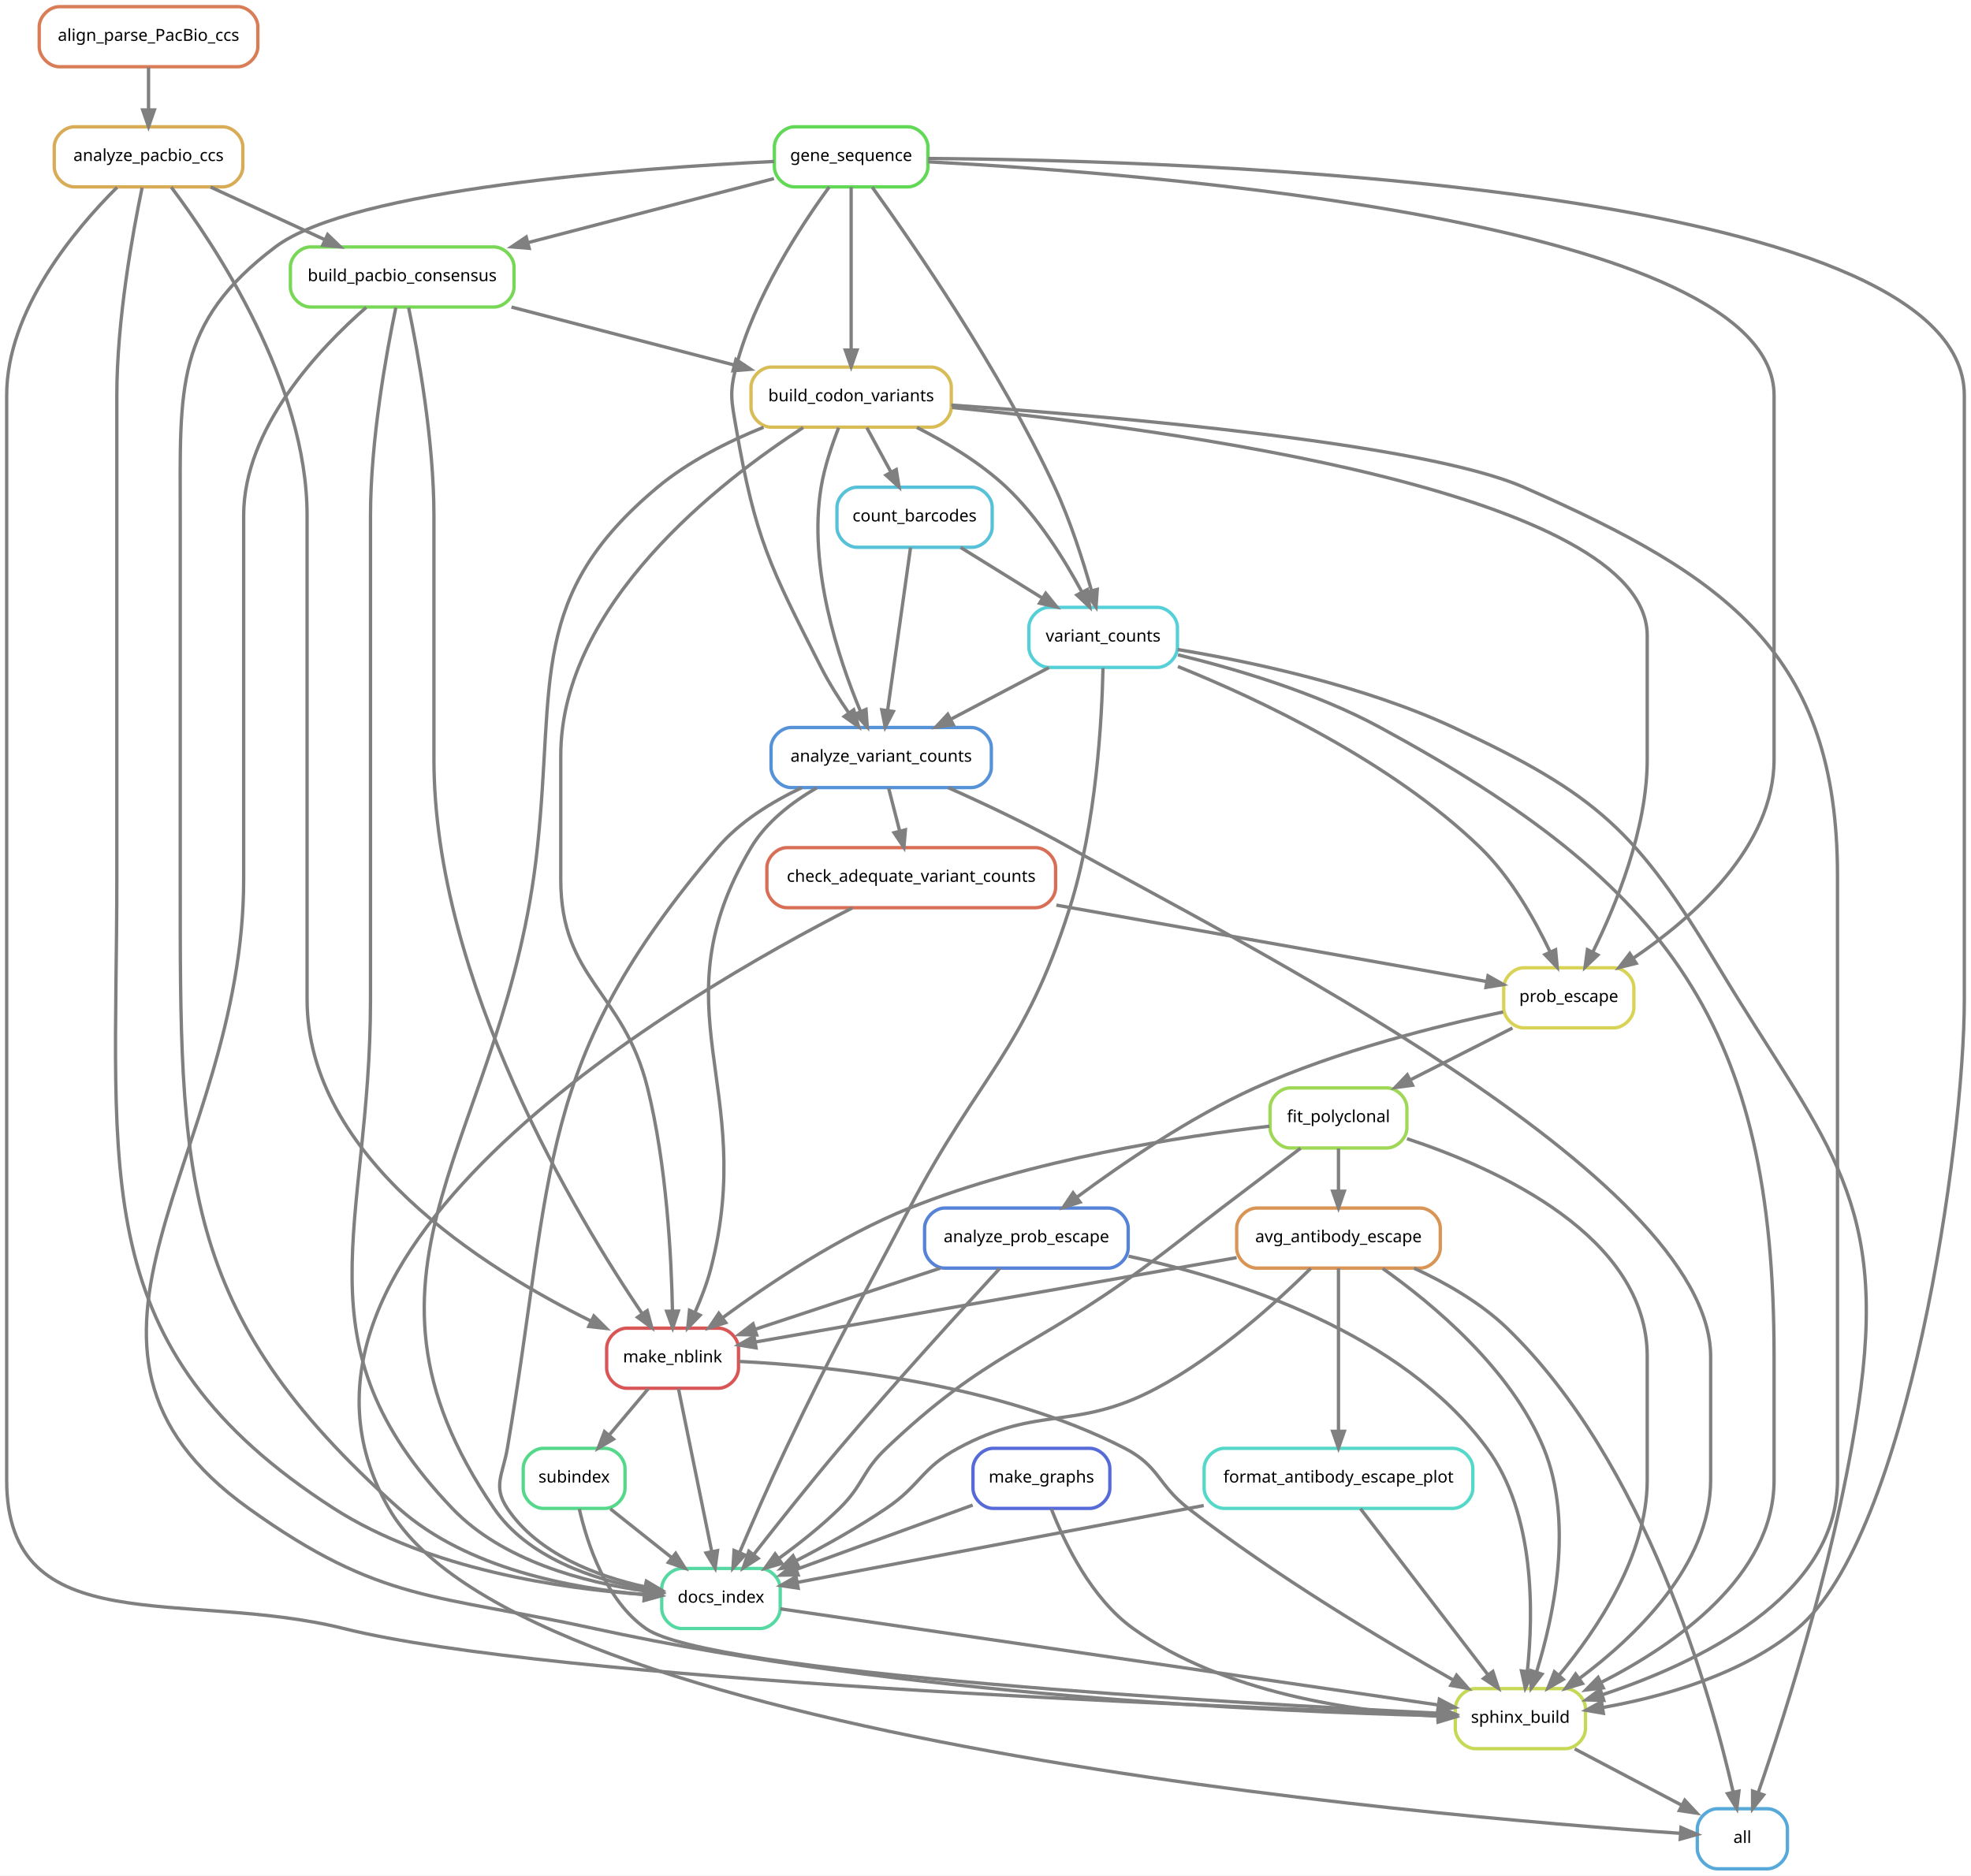
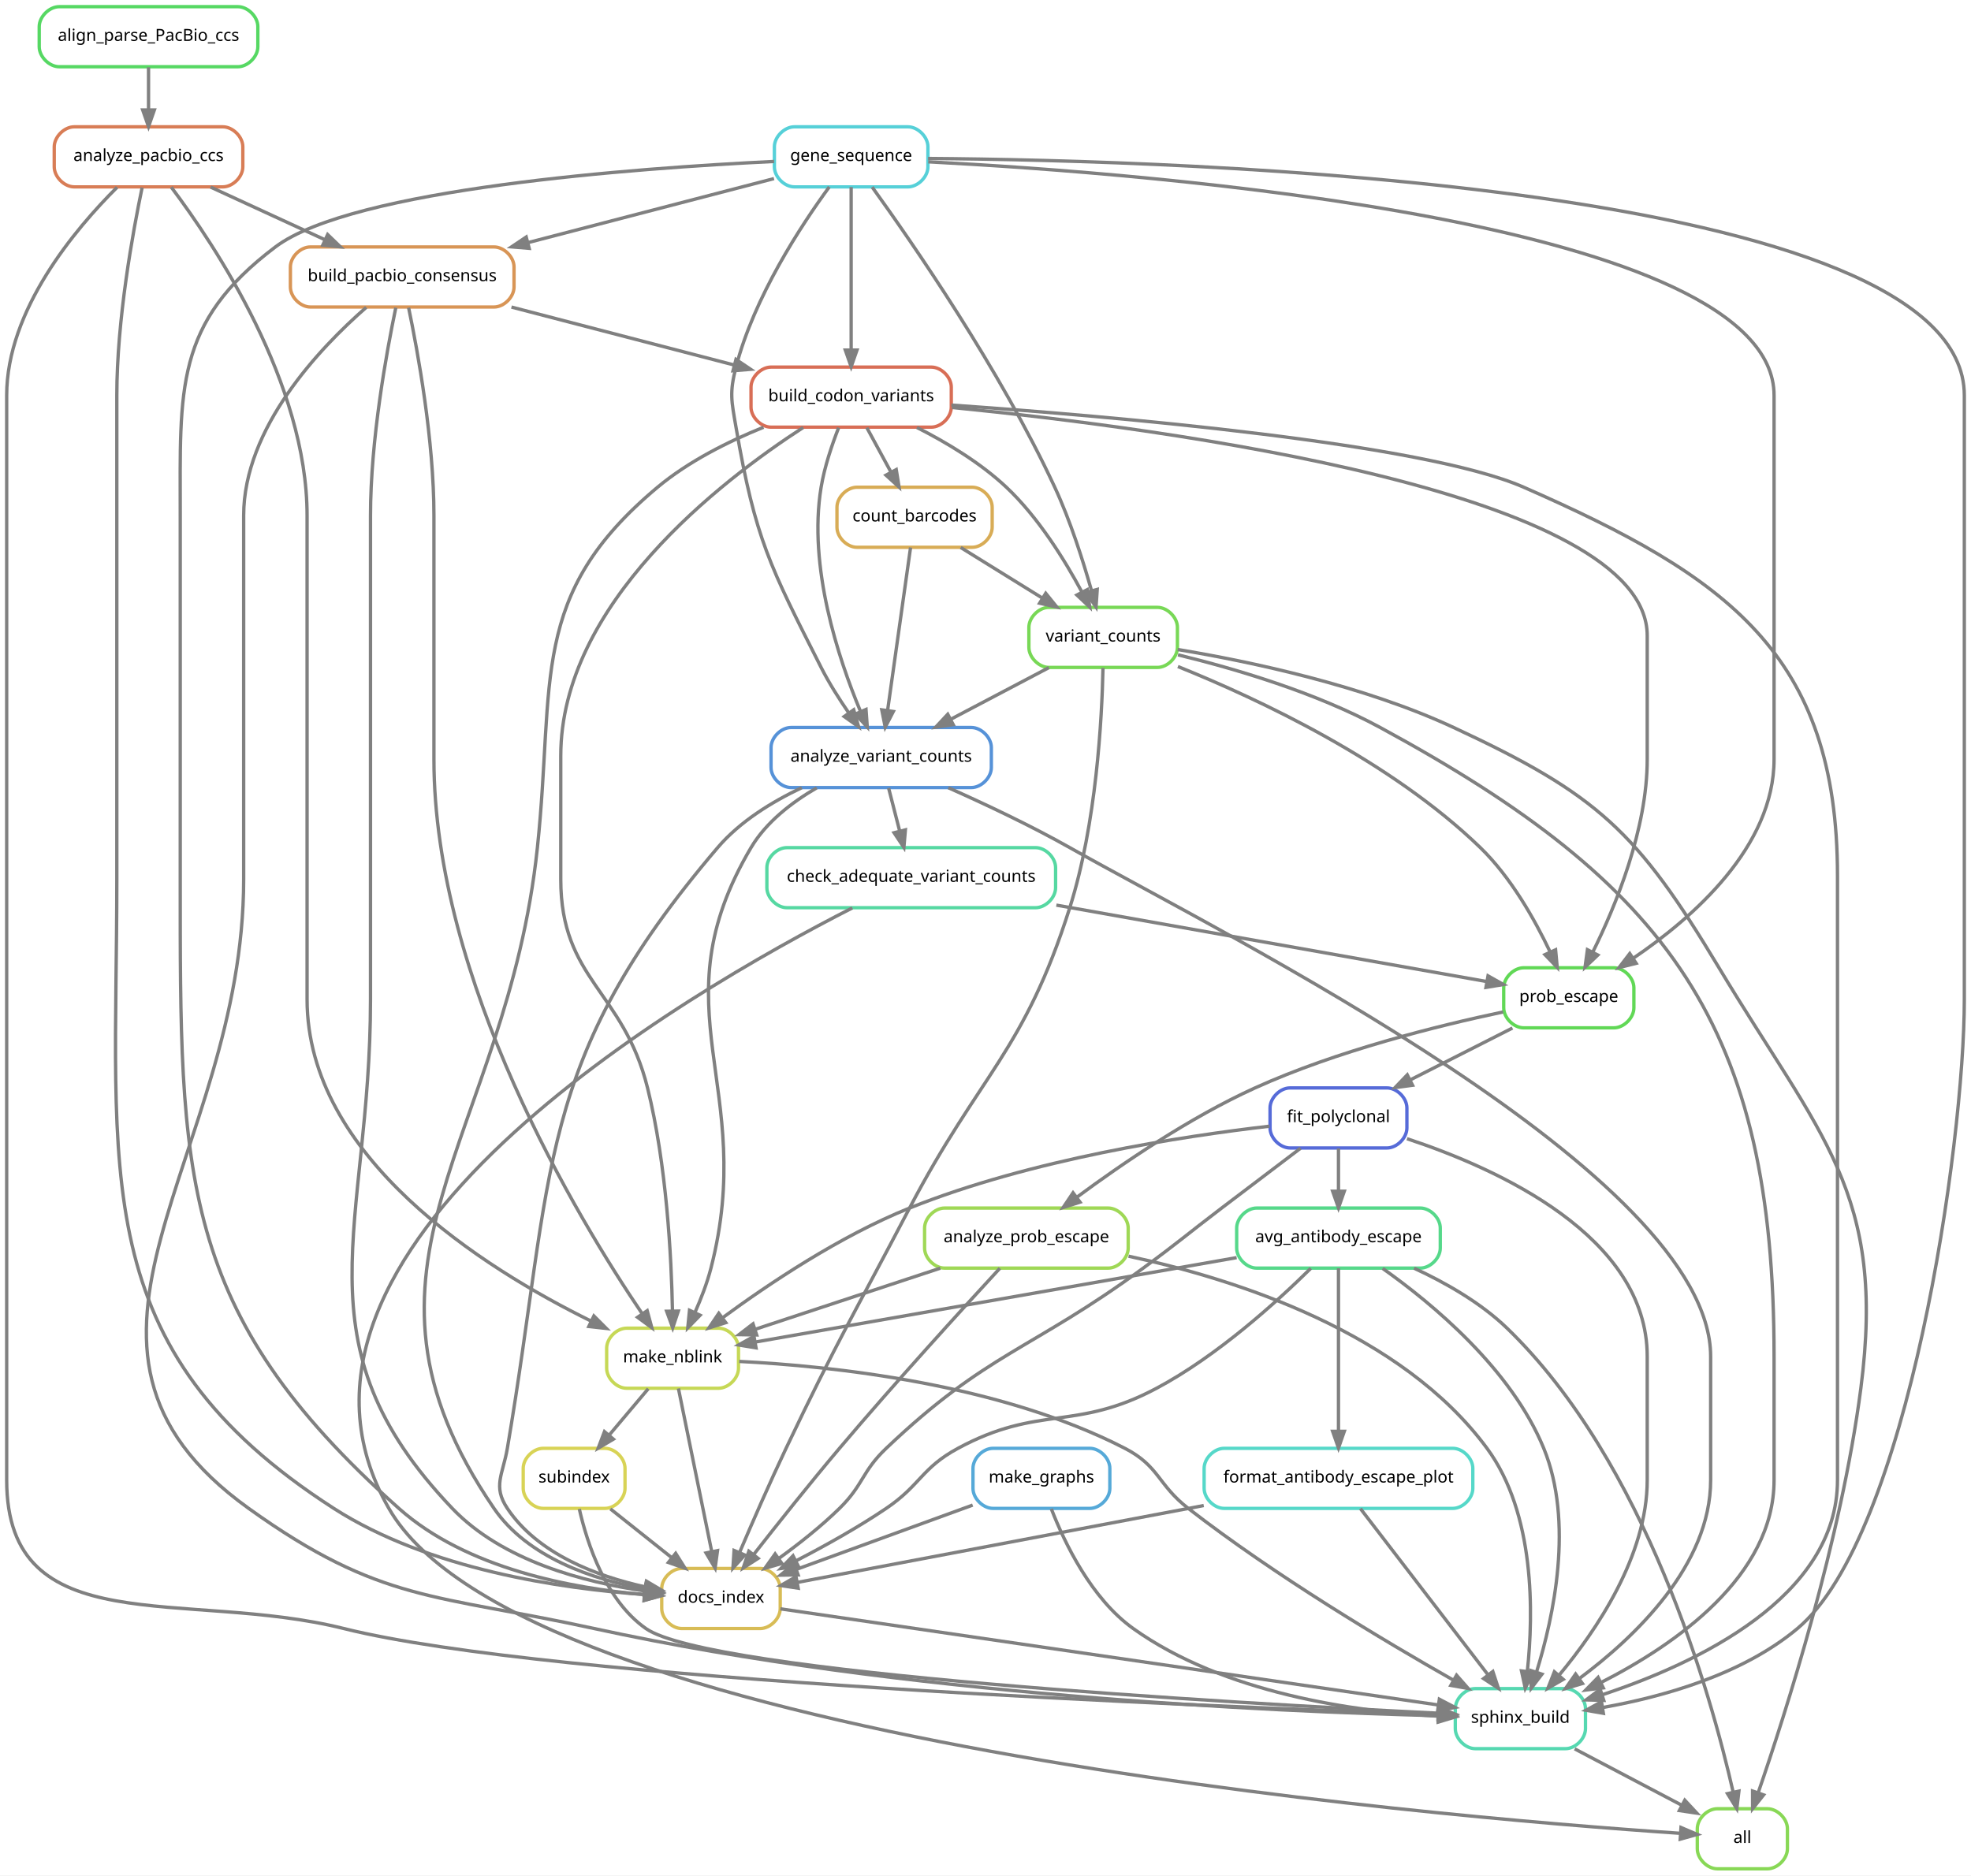
<svg xmlns="http://www.w3.org/2000/svg" width="1181pt" height="1124pt" viewBox="0.00 0.00 1181.00 1124.00">
  <g id="graph0" class="graph" transform="scale(1 1) rotate(0) translate(4 1120)">
    <polygon fill="white" stroke="none" points="-4,4 -4,-1120 1177,-1120 1177,4 -4,4" />
    <g id="node1" class="node">
-       <path fill="none" stroke="#56a9d8" stroke-width="2" d="M1055,-36C1055,-36 1025,-36 1025,-36 1019,-36 1013,-30 1013,-24 1013,-24 1013,-12 1013,-12 1013,-6 1019,0 1025,0 1025,0 1055,0 1055,0 1061,0 1067,-6 1067,-12 1067,-12 1067,-24 1067,-24 1067,-30 1061,-36 1055,-36" />
+       <path fill="none" stroke="#88d856" stroke-width="2" d="M1055,-36C1055,-36 1025,-36 1025,-36 1019,-36 1013,-30 1013,-24 1013,-24 1013,-12 1013,-12 1013,-6 1019,0 1025,0 1025,0 1055,0 1055,0 1061,0 1067,-6 1067,-12 1067,-12 1067,-24 1067,-24 1067,-30 1061,-36 1055,-36" />
      <text text-anchor="middle" x="1040" y="-15.5" font-family="sans" font-size="10.00">all</text>
    </g>
    <g id="node2" class="node">
-       <path fill="none" stroke="#56d0d8" stroke-width="2" d="M689.5,-756C689.5,-756 624.5,-756 624.5,-756 618.5,-756 612.5,-750 612.5,-744 612.5,-744 612.5,-732 612.5,-732 612.5,-726 618.5,-720 624.5,-720 624.5,-720 689.5,-720 689.5,-720 695.5,-720 701.5,-726 701.5,-732 701.5,-732 701.5,-744 701.5,-744 701.5,-750 695.5,-756 689.5,-756" />
+       <path fill="none" stroke="#78d856" stroke-width="2" d="M689.5,-756C689.5,-756 624.5,-756 624.5,-756 618.5,-756 612.5,-750 612.5,-744 612.5,-744 612.5,-732 612.5,-732 612.5,-726 618.5,-720 624.5,-720 624.5,-720 689.5,-720 689.5,-720 695.5,-720 701.5,-726 701.5,-732 701.5,-732 701.5,-744 701.5,-744 701.5,-750 695.5,-756 689.5,-756" />
      <text text-anchor="middle" x="657" y="-735.5" font-family="sans" font-size="10.00">variant_counts</text>
    </g>
-     <g id="edge1" class="edge">
+     <g id="edge3" class="edge">
      <path fill="none" stroke="grey" stroke-width="2" d="M701.67,-730.74C745.34,-723.47 812.97,-709.15 867,-684 953.44,-643.77 976.93,-621.74 1026,-540 1086.84,-438.66 1126.21,-405.22 1111,-288 1099.22,-197.19 1065.95,-93.35 1049.48,-45.58" />
      <polygon fill="grey" stroke="grey" stroke-width="2" points="1052.73,-44.29 1046.14,-36 1046.12,-46.6 1052.73,-44.29" />
    </g>
    <g id="node10" class="node">
      <path fill="none" stroke="#5692d8" stroke-width="2" d="M578,-684C578,-684 470,-684 470,-684 464,-684 458,-678 458,-672 458,-672 458,-660 458,-660 458,-654 464,-648 470,-648 470,-648 578,-648 578,-648 584,-648 590,-654 590,-660 590,-660 590,-672 590,-672 590,-678 584,-684 578,-684" />
      <text text-anchor="middle" x="524" y="-663.5" font-family="sans" font-size="10.00">analyze_variant_counts</text>
    </g>
-     <g id="edge15" class="edge">
+     <g id="edge17" class="edge">
      <path fill="none" stroke="grey" stroke-width="2" d="M624.46,-719.88C606.75,-710.55 584.65,-698.92 565.68,-688.94" />
      <polygon fill="grey" stroke="grey" stroke-width="2" points="567.14,-685.75 556.66,-684.19 563.88,-691.94 567.14,-685.75" />
    </g>
    <g id="node13" class="node">
-       <path fill="none" stroke="#d8d356" stroke-width="2" d="M963,-540C963,-540 909,-540 909,-540 903,-540 897,-534 897,-528 897,-528 897,-516 897,-516 897,-510 903,-504 909,-504 909,-504 963,-504 963,-504 969,-504 975,-510 975,-516 975,-516 975,-528 975,-528 975,-534 969,-540 963,-540" />
+       <path fill="none" stroke="#61d856" stroke-width="2" d="M963,-540C963,-540 909,-540 909,-540 903,-540 897,-534 897,-528 897,-528 897,-516 897,-516 897,-510 903,-504 909,-504 909,-504 963,-504 963,-504 969,-504 975,-510 975,-516 975,-516 975,-528 975,-528 975,-534 969,-540 963,-540" />
      <text text-anchor="middle" x="936" y="-519.5" font-family="sans" font-size="10.00">prob_escape</text>
    </g>
-     <g id="edge23" class="edge">
+     <g id="edge21" class="edge">
      <path fill="none" stroke="grey" stroke-width="2" d="M701.78,-720.54C750.86,-700.75 829.7,-663.63 883,-612 901.37,-594.21 915.69,-568.72 924.78,-549.57" />
      <polygon fill="grey" stroke="grey" stroke-width="2" points="928.09,-550.77 929.06,-540.22 921.72,-547.86 928.09,-550.77" />
    </g>
    <g id="node14" class="node">
-       <path fill="none" stroke="#c6d856" stroke-width="2" d="M934,-108C934,-108 880,-108 880,-108 874,-108 868,-102 868,-96 868,-96 868,-84 868,-84 868,-78 874,-72 880,-72 880,-72 934,-72 934,-72 940,-72 946,-78 946,-84 946,-84 946,-96 946,-96 946,-102 940,-108 934,-108" />
+       <path fill="none" stroke="#56d8b1" stroke-width="2" d="M934,-108C934,-108 880,-108 880,-108 874,-108 868,-102 868,-96 868,-96 868,-84 868,-84 868,-78 874,-72 880,-72 880,-72 934,-72 934,-72 940,-72 946,-78 946,-84 946,-84 946,-96 946,-96 946,-102 940,-108 934,-108" />
      <text text-anchor="middle" x="907" y="-87.5" font-family="sans" font-size="10.00">sphinx_build</text>
    </g>
-     <g id="edge26" class="edge">
+     <g id="edge28" class="edge">
      <path fill="none" stroke="grey" stroke-width="2" d="M701.82,-727.55C736.31,-719.15 784.45,-704.93 823,-684 996.73,-589.68 1059,-504.68 1059,-307 1059,-307 1059,-307 1059,-233 1059,-175.35 999.89,-134.38 955.39,-111.7" />
      <polygon fill="grey" stroke="grey" stroke-width="2" points="956.66,-108.43 946.14,-107.14 953.56,-114.71 956.66,-108.43" />
    </g>
    <g id="node20" class="node">
-       <path fill="none" stroke="#56d8a2" stroke-width="2" d="M451.5,-180C451.5,-180 404.5,-180 404.5,-180 398.5,-180 392.5,-174 392.5,-168 392.5,-168 392.5,-156 392.5,-156 392.5,-150 398.5,-144 404.5,-144 404.5,-144 451.5,-144 451.5,-144 457.5,-144 463.5,-150 463.5,-156 463.5,-156 463.5,-168 463.5,-168 463.5,-174 457.5,-180 451.5,-180" />
+       <path fill="none" stroke="#d8bc56" stroke-width="2" d="M451.5,-180C451.5,-180 404.5,-180 404.5,-180 398.5,-180 392.5,-174 392.5,-168 392.5,-168 392.5,-156 392.5,-156 392.5,-150 398.5,-144 404.5,-144 404.5,-144 451.5,-144 451.5,-144 457.5,-144 463.5,-150 463.5,-156 463.5,-156 463.5,-168 463.5,-168 463.5,-174 457.5,-180 451.5,-180" />
      <text text-anchor="middle" x="428" y="-159.5" font-family="sans" font-size="10.00">docs_index</text>
    </g>
-     <g id="edge50" class="edge">
+     <g id="edge52" class="edge">
      <path fill="none" stroke="grey" stroke-width="2" d="M656.9,-719.64C656.28,-689.65 652.99,-626.48 637,-576 609.62,-489.57 583.06,-476.32 541,-396 507.62,-332.25 497.9,-316.98 467,-252 457.19,-231.37 446.85,-207.66 439.28,-189.9" />
      <polygon fill="grey" stroke="grey" stroke-width="2" points="442.29,-188.05 435.17,-180.2 435.85,-190.78 442.29,-188.05" />
    </g>
    <g id="node3" class="node">
-       <path fill="none" stroke="#56c1d8" stroke-width="2" d="M578.5,-828C578.5,-828 509.5,-828 509.5,-828 503.5,-828 497.5,-822 497.5,-816 497.5,-816 497.5,-804 497.5,-804 497.5,-798 503.5,-792 509.5,-792 509.5,-792 578.5,-792 578.5,-792 584.5,-792 590.5,-798 590.5,-804 590.5,-804 590.5,-816 590.5,-816 590.5,-822 584.5,-828 578.5,-828" />
+       <path fill="none" stroke="#d8ac56" stroke-width="2" d="M578.5,-828C578.5,-828 509.5,-828 509.5,-828 503.5,-828 497.5,-822 497.5,-816 497.5,-816 497.5,-804 497.5,-804 497.5,-798 503.5,-792 509.5,-792 509.5,-792 578.5,-792 578.5,-792 584.5,-792 590.5,-798 590.5,-804 590.5,-804 590.5,-816 590.5,-816 590.5,-822 584.5,-828 578.5,-828" />
      <text text-anchor="middle" x="544" y="-807.5" font-family="sans" font-size="10.00">count_barcodes</text>
    </g>
-     <g id="edge6" class="edge">
+     <g id="edge5" class="edge">
      <path fill="none" stroke="grey" stroke-width="2" d="M571.64,-791.88C586.42,-782.72 604.79,-771.34 620.7,-761.48" />
      <polygon fill="grey" stroke="grey" stroke-width="2" points="622.59,-764.43 629.25,-756.19 618.91,-758.48 622.59,-764.43" />
    </g>
    <g id="edge16" class="edge">
      <path fill="none" stroke="grey" stroke-width="2" d="M541.59,-791.87C538.18,-767.67 531.92,-723.21 527.86,-694.39" />
      <polygon fill="grey" stroke="grey" stroke-width="2" points="531.28,-693.6 526.42,-684.19 524.35,-694.58 531.28,-693.6" />
    </g>
    <g id="node4" class="node">
-       <path fill="none" stroke="#d8bc56" stroke-width="2" d="M554,-900C554,-900 458,-900 458,-900 452,-900 446,-894 446,-888 446,-888 446,-876 446,-876 446,-870 452,-864 458,-864 458,-864 554,-864 554,-864 560,-864 566,-870 566,-876 566,-876 566,-888 566,-888 566,-894 560,-900 554,-900" />
+       <path fill="none" stroke="#d86e56" stroke-width="2" d="M554,-900C554,-900 458,-900 458,-900 452,-900 446,-894 446,-888 446,-888 446,-876 446,-876 446,-870 452,-864 458,-864 458,-864 554,-864 554,-864 560,-864 566,-870 566,-876 566,-876 566,-888 566,-888 566,-894 560,-900 554,-900" />
      <text text-anchor="middle" x="506" y="-879.5" font-family="sans" font-size="10.00">build_codon_variants</text>
    </g>
    <g id="edge7" class="edge">
      <path fill="none" stroke="grey" stroke-width="2" d="M545.4,-863.81C563.1,-854.84 583.44,-842.65 599,-828 618.18,-809.93 634.01,-784.31 644.27,-765.2" />
      <polygon fill="grey" stroke="grey" stroke-width="2" points="647.47,-766.62 648.97,-756.13 641.26,-763.39 647.47,-766.62" />
    </g>
    <g id="edge8" class="edge">
      <path fill="none" stroke="grey" stroke-width="2" d="M515.39,-863.7C519.76,-855.64 525.06,-845.89 529.9,-836.98" />
      <polygon fill="grey" stroke="grey" stroke-width="2" points="533.02,-838.56 534.71,-828.1 526.87,-835.22 533.02,-838.56" />
    </g>
    <g id="edge18" class="edge">
      <path fill="none" stroke="grey" stroke-width="2" d="M498.52,-863.7C494.53,-853.52 490.03,-840.27 488,-828 480.12,-780.32 498.27,-725.55 511.56,-693.75" />
      <polygon fill="grey" stroke="grey" stroke-width="2" points="514.9,-694.83 515.66,-684.27 508.48,-692.05 514.9,-694.83" />
    </g>
-     <g id="edge24" class="edge">
+     <g id="edge23" class="edge">
      <path fill="none" stroke="grey" stroke-width="2" d="M566.41,-875.8C694.77,-863.09 983,-824.97 983,-739 983,-739 983,-739 983,-665 983,-622.96 964.2,-577.29 950.38,-549.41" />
      <polygon fill="grey" stroke="grey" stroke-width="2" points="953.4,-547.63 945.74,-540.32 947.17,-550.82 953.4,-547.63" />
    </g>
-     <g id="edge38" class="edge">
+     <g id="edge27" class="edge">
      <path fill="none" stroke="grey" stroke-width="2" d="M566.05,-877.23C662.9,-870.46 848.83,-854.43 909,-828 1030.83,-774.49 1097,-728.06 1097,-595 1097,-595 1097,-595 1097,-233 1097,-162.68 1012.48,-123 956.18,-104.36" />
      <polygon fill="grey" stroke="grey" stroke-width="2" points="956.96,-100.94 946.37,-101.23 954.83,-107.6 956.96,-100.94" />
    </g>
    <g id="node17" class="node">
-       <path fill="none" stroke="#d85656" stroke-width="2" d="M426.5,-324C426.5,-324 371.5,-324 371.5,-324 365.5,-324 359.5,-318 359.5,-312 359.5,-312 359.5,-300 359.5,-300 359.5,-294 365.5,-288 371.5,-288 371.5,-288 426.5,-288 426.5,-288 432.5,-288 438.5,-294 438.5,-300 438.5,-300 438.5,-312 438.5,-312 438.5,-318 432.5,-324 426.5,-324" />
+       <path fill="none" stroke="#c6d856" stroke-width="2" d="M426.5,-324C426.5,-324 371.5,-324 371.5,-324 365.5,-324 359.5,-318 359.5,-312 359.5,-312 359.5,-300 359.5,-300 359.5,-294 365.5,-288 371.5,-288 371.5,-288 426.5,-288 426.5,-288 432.5,-288 438.5,-294 438.5,-300 438.5,-300 438.5,-312 438.5,-312 438.5,-318 432.5,-324 426.5,-324" />
      <text text-anchor="middle" x="399" y="-303.5" font-family="sans" font-size="10.00">make_nblink</text>
    </g>
-     <g id="edge47" class="edge">
+     <g id="edge41" class="edge">
      <path fill="none" stroke="grey" stroke-width="2" d="M477.27,-863.8C427.85,-831.79 332,-757.98 332,-667 332,-667 332,-667 332,-593 332,-532.83 369.49,-526.4 384,-468 395.43,-421.98 398.31,-366.6 398.94,-334.25" />
      <polygon fill="grey" stroke="grey" stroke-width="2" points="402.44,-334.25 399.08,-324.2 395.44,-334.15 402.44,-334.25" />
    </g>
-     <g id="edge61" class="edge">
+     <g id="edge51" class="edge">
      <path fill="none" stroke="grey" stroke-width="2" d="M453.5,-863.95C432.3,-855.38 408.52,-843.48 390,-828 312.36,-763.1 328.61,-712.64 318,-612 299.51,-436.59 192.47,-361.61 292,-216 312.11,-186.58 351.15,-173.49 382.27,-167.67" />
      <polygon fill="grey" stroke="grey" stroke-width="2" points="383.19,-171.06 392.48,-165.96 382.04,-164.16 383.19,-171.06" />
    </g>
    <g id="node5" class="node">
-       <path fill="none" stroke="#78d856" stroke-width="2" d="M292,-972C292,-972 182,-972 182,-972 176,-972 170,-966 170,-960 170,-960 170,-948 170,-948 170,-942 176,-936 182,-936 182,-936 292,-936 292,-936 298,-936 304,-942 304,-948 304,-948 304,-960 304,-960 304,-966 298,-972 292,-972" />
+       <path fill="none" stroke="#d89556" stroke-width="2" d="M292,-972C292,-972 182,-972 182,-972 176,-972 170,-966 170,-960 170,-960 170,-948 170,-948 170,-942 176,-936 182,-936 182,-936 292,-936 292,-936 298,-936 304,-942 304,-948 304,-948 304,-960 304,-960 304,-966 298,-972 292,-972" />
      <text text-anchor="middle" x="237" y="-951.5" font-family="sans" font-size="10.00">build_pacbio_consensus</text>
    </g>
-     <g id="edge10" class="edge">
+     <g id="edge9" class="edge">
      <path fill="none" stroke="grey" stroke-width="2" d="M302.46,-935.97C342.92,-925.44 394.81,-911.93 436.07,-901.2" />
      <polygon fill="grey" stroke="grey" stroke-width="2" points="436.98,-904.58 445.78,-898.67 435.22,-897.8 436.98,-904.58" />
    </g>
-     <g id="edge27" class="edge">
+     <g id="edge35" class="edge">
      <path fill="none" stroke="grey" stroke-width="2" d="M215.44,-935.78C187.41,-911.28 142,-863.5 142,-811 142,-811 142,-811 142,-593 142,-425.44 8.84,-313.66 145,-216 224.15,-159.23 256.84,-164.78 352,-144 535.62,-103.91 759.99,-94.14 857.65,-91.77" />
      <polygon fill="grey" stroke="grey" stroke-width="2" points="857.9,-95.26 867.82,-91.53 857.74,-88.26 857.9,-95.26" />
    </g>
-     <g id="edge41" class="edge">
+     <g id="edge44" class="edge">
      <path fill="none" stroke="grey" stroke-width="2" d="M240.84,-935.61C246.4,-908.94 256,-856.27 256,-811 256,-811 256,-811 256,-665 256,-531.91 342.29,-389.56 380.81,-332.65" />
      <polygon fill="grey" stroke="grey" stroke-width="2" points="383.79,-334.49 386.56,-324.27 378.02,-330.53 383.79,-334.49" />
    </g>
-     <g id="edge51" class="edge">
+     <g id="edge58" class="edge">
      <path fill="none" stroke="grey" stroke-width="2" d="M233.16,-935.61C227.6,-908.94 218,-856.27 218,-811 218,-811 218,-811 218,-521 218,-383.71 172.23,-315.34 267,-216 297.04,-184.51 346.11,-171.71 382.19,-166.52" />
      <polygon fill="grey" stroke="grey" stroke-width="2" points="383,-169.95 392.47,-165.2 382.1,-163.01 383,-169.95" />
    </g>
    <g id="node6" class="node">
-       <path fill="none" stroke="#d8ac56" stroke-width="2" d="M129.5,-1044C129.5,-1044 40.5,-1044 40.5,-1044 34.5,-1044 28.5,-1038 28.5,-1032 28.5,-1032 28.5,-1020 28.5,-1020 28.5,-1014 34.5,-1008 40.5,-1008 40.5,-1008 129.5,-1008 129.5,-1008 135.5,-1008 141.5,-1014 141.5,-1020 141.5,-1020 141.5,-1032 141.5,-1032 141.5,-1038 135.5,-1044 129.5,-1044" />
+       <path fill="none" stroke="#d87d56" stroke-width="2" d="M129.5,-1044C129.5,-1044 40.5,-1044 40.5,-1044 34.5,-1044 28.5,-1038 28.5,-1032 28.5,-1032 28.5,-1020 28.5,-1020 28.5,-1014 34.5,-1008 40.5,-1008 40.5,-1008 129.5,-1008 129.5,-1008 135.5,-1008 141.5,-1014 141.5,-1020 141.5,-1020 141.5,-1032 141.5,-1032 141.5,-1038 135.5,-1044 129.5,-1044" />
      <text text-anchor="middle" x="85" y="-1023.5" font-family="sans" font-size="10.00">analyze_pacbio_ccs</text>
    </g>
    <g id="edge12" class="edge">
      <path fill="none" stroke="grey" stroke-width="2" d="M122.18,-1007.88C142.87,-998.35 168.8,-986.41 190.78,-976.28" />
      <polygon fill="grey" stroke="grey" stroke-width="2" points="192.32,-979.43 199.94,-972.07 189.39,-973.07 192.32,-979.43" />
    </g>
-     <g id="edge36" class="edge">
+     <g id="edge31" class="edge">
      <path fill="none" stroke="grey" stroke-width="2" d="M66.14,-1007.73C41.09,-982.82 0,-934.14 0,-883 0,-883 0,-883 0,-233 0,-134.89 106.82,-167.8 202,-144 326.61,-112.84 718.7,-97.21 857.61,-92.54" />
      <polygon fill="grey" stroke="grey" stroke-width="2" points="858.07,-96.02 867.94,-92.19 857.83,-89.03 858.07,-96.02" />
    </g>
-     <g id="edge45" class="edge">
+     <g id="edge42" class="edge">
      <path fill="none" stroke="grey" stroke-width="2" d="M98.61,-1007.84C124.88,-972.94 180,-890.27 180,-811 180,-811 180,-811 180,-521 180,-426.51 285.59,-360.06 350.13,-328.27" />
      <polygon fill="grey" stroke="grey" stroke-width="2" points="351.85,-331.33 359.34,-323.83 348.81,-325.02 351.85,-331.33" />
    </g>
-     <g id="edge59" class="edge">
+     <g id="edge54" class="edge">
      <path fill="none" stroke="grey" stroke-width="2" d="M81.16,-1007.61C75.6,-980.94 66,-928.27 66,-883 66,-883 66,-883 66,-593 66,-415.76 46.93,-311.87 196,-216 253.1,-179.28 332.48,-167.86 382.01,-164.39" />
      <polygon fill="grey" stroke="grey" stroke-width="2" points="382.34,-167.88 392.11,-163.77 381.91,-160.89 382.34,-167.88" />
    </g>
    <g id="node7" class="node">
-       <path fill="none" stroke="#d87d56" stroke-width="2" d="M138.5,-1116C138.5,-1116 31.5,-1116 31.5,-1116 25.5,-1116 19.5,-1110 19.5,-1104 19.5,-1104 19.5,-1092 19.5,-1092 19.5,-1086 25.5,-1080 31.5,-1080 31.5,-1080 138.5,-1080 138.5,-1080 144.5,-1080 150.5,-1086 150.5,-1092 150.5,-1092 150.5,-1104 150.5,-1104 150.5,-1110 144.5,-1116 138.5,-1116" />
+       <path fill="none" stroke="#56d863" stroke-width="2" d="M138.5,-1116C138.5,-1116 31.5,-1116 31.5,-1116 25.5,-1116 19.5,-1110 19.5,-1104 19.5,-1104 19.5,-1092 19.5,-1092 19.5,-1086 25.5,-1080 31.5,-1080 31.5,-1080 138.5,-1080 138.5,-1080 144.5,-1080 150.5,-1086 150.5,-1092 150.5,-1092 150.5,-1104 150.5,-1104 150.5,-1110 144.5,-1116 138.5,-1116" />
      <text text-anchor="middle" x="85" y="-1095.5" font-family="sans" font-size="10.00">align_parse_PacBio_ccs</text>
    </g>
    <g id="edge13" class="edge">
      <path fill="none" stroke="grey" stroke-width="2" d="M85,-1079.7C85,-1071.98 85,-1062.71 85,-1054.11" />
      <polygon fill="grey" stroke="grey" stroke-width="2" points="88.5,-1054.1 85,-1044.1 81.5,-1054.1 88.5,-1054.1" />
    </g>
    <g id="node8" class="node">
-       <path fill="none" stroke="#61d856" stroke-width="2" d="M540,-1044C540,-1044 472,-1044 472,-1044 466,-1044 460,-1038 460,-1032 460,-1032 460,-1020 460,-1020 460,-1014 466,-1008 472,-1008 472,-1008 540,-1008 540,-1008 546,-1008 552,-1014 552,-1020 552,-1020 552,-1032 552,-1032 552,-1038 546,-1044 540,-1044" />
+       <path fill="none" stroke="#56d0d8" stroke-width="2" d="M540,-1044C540,-1044 472,-1044 472,-1044 466,-1044 460,-1038 460,-1032 460,-1032 460,-1020 460,-1020 460,-1014 466,-1008 472,-1008 472,-1008 540,-1008 540,-1008 546,-1008 552,-1014 552,-1020 552,-1020 552,-1032 552,-1032 552,-1038 546,-1044 540,-1044" />
      <text text-anchor="middle" x="506" y="-1023.5" font-family="sans" font-size="10.00">gene_sequence</text>
    </g>
-     <g id="edge5" class="edge">
+     <g id="edge6" class="edge">
      <path fill="none" stroke="grey" stroke-width="2" d="M518.59,-1007.87C542.56,-974.63 595.3,-898.42 628,-828 637.33,-807.92 644.94,-784 650.02,-766.02" />
      <polygon fill="grey" stroke="grey" stroke-width="2" points="653.45,-766.76 652.72,-756.19 646.7,-764.91 653.45,-766.76" />
    </g>
-     <g id="edge9" class="edge">
+     <g id="edge10" class="edge">
      <path fill="none" stroke="grey" stroke-width="2" d="M506,-1007.87C506,-983.67 506,-939.21 506,-910.39" />
      <polygon fill="grey" stroke="grey" stroke-width="2" points="509.5,-910.19 506,-900.19 502.5,-910.19 509.5,-910.19" />
    </g>
    <g id="edge11" class="edge">
      <path fill="none" stroke="grey" stroke-width="2" d="M459.76,-1012.97C419.3,-1002.44 359.76,-986.95 312.42,-974.62" />
      <polygon fill="grey" stroke="grey" stroke-width="2" points="313.07,-971.18 302.51,-972.05 311.3,-977.95 313.07,-971.18" />
    </g>
-     <g id="edge17" class="edge">
+     <g id="edge15" class="edge">
      <path fill="none" stroke="grey" stroke-width="2" d="M492.9,-1007.99C476.09,-985 447.82,-942.01 437,-900 433.01,-884.51 434.29,-879.77 437,-864 448.5,-797.09 457.34,-780.58 488,-720 492.7,-710.72 498.77,-701.15 504.58,-692.73" />
      <polygon fill="grey" stroke="grey" stroke-width="2" points="507.53,-694.62 510.47,-684.45 501.83,-690.57 507.53,-694.62" />
    </g>
    <g id="edge22" class="edge">
      <path fill="none" stroke="grey" stroke-width="2" d="M552.2,-1023.02C685.11,-1016.09 1059,-987.33 1059,-883 1059,-883 1059,-883 1059,-665 1059,-612.61 1010.58,-570.06 974.5,-545.63" />
      <polygon fill="grey" stroke="grey" stroke-width="2" points="976.37,-542.67 966.09,-540.11 972.53,-548.52 976.37,-542.67" />
    </g>
-     <g id="edge28" class="edge">
+     <g id="edge26" class="edge">
      <path fill="none" stroke="grey" stroke-width="2" d="M552.11,-1025.03C703.09,-1023.91 1173,-1010.2 1173,-883 1173,-883 1173,-883 1173,-521 1173,-434.33 1139.45,-199.65 1073,-144 1039.96,-116.33 992.3,-103.05 956.51,-96.7" />
      <polygon fill="grey" stroke="grey" stroke-width="2" points="956.72,-93.19 946.29,-95.02 955.59,-100.1 956.72,-93.19" />
    </g>
-     <g id="edge52" class="edge">
+     <g id="edge50" class="edge">
      <path fill="none" stroke="grey" stroke-width="2" d="M459.83,-1023.24C376.94,-1019.24 207.25,-1006.92 161,-972 100.42,-926.26 104,-886.91 104,-811 104,-811 104,-811 104,-593 104,-415.62 102.58,-334.02 235,-216 275.74,-179.69 339.13,-167.99 382.05,-164.36" />
      <polygon fill="grey" stroke="grey" stroke-width="2" points="382.5,-167.84 392.22,-163.62 381.99,-160.85 382.5,-167.84" />
    </g>
    <g id="node9" class="node">
-       <path fill="none" stroke="#d86e56" stroke-width="2" d="M616.5,-612C616.5,-612 467.5,-612 467.5,-612 461.5,-612 455.5,-606 455.5,-600 455.5,-600 455.5,-588 455.5,-588 455.5,-582 461.5,-576 467.5,-576 467.5,-576 616.5,-576 616.5,-576 622.5,-576 628.5,-582 628.5,-588 628.5,-588 628.5,-600 628.5,-600 628.5,-606 622.5,-612 616.5,-612" />
+       <path fill="none" stroke="#56d8a2" stroke-width="2" d="M616.5,-612C616.5,-612 467.5,-612 467.5,-612 461.5,-612 455.5,-606 455.5,-600 455.5,-600 455.5,-588 455.5,-588 455.5,-582 461.5,-576 467.5,-576 467.5,-576 616.5,-576 616.5,-576 622.5,-576 628.5,-582 628.5,-588 628.5,-588 628.5,-600 628.5,-600 628.5,-606 622.5,-612 616.5,-612" />
      <text text-anchor="middle" x="542" y="-591.5" font-family="sans" font-size="10.00">check_adequate_variant_counts</text>
    </g>
-     <g id="edge2" class="edge">
+     <g id="edge4" class="edge">
      <path fill="none" stroke="grey" stroke-width="2" d="M506.71,-575.87C407.69,-525.38 140.14,-370.98 229,-216 308.54,-77.28 853.82,-31.32 1002.58,-21.29" />
      <polygon fill="grey" stroke="grey" stroke-width="2" points="1003.24,-24.75 1012.99,-20.6 1002.78,-17.77 1003.24,-24.75" />
    </g>
-     <g id="edge21" class="edge">
+     <g id="edge24" class="edge">
      <path fill="none" stroke="grey" stroke-width="2" d="M628.95,-577.55C708.22,-563.47 822.49,-543.17 886.94,-531.72" />
      <polygon fill="grey" stroke="grey" stroke-width="2" points="887.61,-535.15 896.84,-529.96 886.38,-528.26 887.61,-535.15" />
    </g>
    <g id="edge14" class="edge">
      <path fill="none" stroke="grey" stroke-width="2" d="M528.45,-647.7C530.45,-639.9 532.87,-630.51 535.1,-621.83" />
      <polygon fill="grey" stroke="grey" stroke-width="2" points="538.5,-622.66 537.6,-612.1 531.72,-620.92 538.5,-622.66" />
    </g>
-     <g id="edge29" class="edge">
+     <g id="edge34" class="edge">
      <path fill="none" stroke="grey" stroke-width="2" d="M564.22,-647.91C586.14,-638.16 613.51,-625.26 637,-612 731.89,-558.42 1021,-415.98 1021,-307 1021,-307 1021,-307 1021,-233 1021,-182 975.73,-138.88 942.24,-113.97" />
      <polygon fill="grey" stroke="grey" stroke-width="2" points="944.17,-111.05 934.02,-108.04 940.08,-116.73 944.17,-111.05" />
    </g>
-     <g id="edge42" class="edge">
+     <g id="edge43" class="edge">
      <path fill="none" stroke="grey" stroke-width="2" d="M485.37,-647.83C470.58,-639.24 455.09,-627.36 446,-612 388.69,-515.18 450.07,-468.95 422,-360 419.7,-351.06 416.08,-341.71 412.39,-333.38" />
      <polygon fill="grey" stroke="grey" stroke-width="2" points="415.49,-331.76 408.1,-324.18 409.15,-334.72 415.49,-331.76" />
    </g>
-     <g id="edge53" class="edge">
+     <g id="edge57" class="edge">
      <path fill="none" stroke="grey" stroke-width="2" d="M476.44,-647.93C458.57,-639.48 439.36,-627.68 426,-612 316.04,-482.99 328.4,-419.12 300,-252 297.32,-236.23 291.11,-229.3 300,-216 318.29,-188.63 353.61,-175.38 382.52,-168.97" />
      <polygon fill="grey" stroke="grey" stroke-width="2" points="383.33,-172.38 392.44,-166.98 381.95,-165.51 383.33,-172.38" />
    </g>
    <g id="node11" class="node">
-       <path fill="none" stroke="#d89556" stroke-width="2" d="M847,-396C847,-396 749,-396 749,-396 743,-396 737,-390 737,-384 737,-384 737,-372 737,-372 737,-366 743,-360 749,-360 749,-360 847,-360 847,-360 853,-360 859,-366 859,-372 859,-372 859,-384 859,-384 859,-390 853,-396 847,-396" />
+       <path fill="none" stroke="#56d88a" stroke-width="2" d="M847,-396C847,-396 749,-396 749,-396 743,-396 737,-390 737,-384 737,-384 737,-372 737,-372 737,-366 743,-360 749,-360 749,-360 847,-360 847,-360 853,-360 859,-366 859,-372 859,-372 859,-384 859,-384 859,-390 853,-396 847,-396" />
      <text text-anchor="middle" x="798" y="-375.5" font-family="sans" font-size="10.00">avg_antibody_escape</text>
    </g>
-     <g id="edge4" class="edge">
+     <g id="edge2" class="edge">
      <path fill="none" stroke="grey" stroke-width="2" d="M843.29,-359.95C862.1,-351.27 883.19,-339.27 899,-324 982.33,-243.48 1021.24,-104.29 1034.49,-45.95" />
      <polygon fill="grey" stroke="grey" stroke-width="2" points="1037.94,-46.55 1036.67,-36.03 1031.1,-45.05 1037.94,-46.55" />
    </g>
-     <g id="edge37" class="edge">
+     <g id="edge36" class="edge">
      <path fill="none" stroke="grey" stroke-width="2" d="M824.47,-359.81C854.42,-338.61 901.56,-299.47 921,-252 939.13,-207.72 926.89,-150.99 916.7,-118.04" />
      <polygon fill="grey" stroke="grey" stroke-width="2" points="919.93,-116.65 913.5,-108.23 913.27,-118.82 919.93,-116.65" />
    </g>
-     <g id="edge46" class="edge">
+     <g id="edge45" class="edge">
      <path fill="none" stroke="grey" stroke-width="2" d="M736.97,-366.29C657.84,-352.41 521.37,-328.47 448.4,-315.67" />
      <polygon fill="grey" stroke="grey" stroke-width="2" points="449,-312.22 438.54,-313.94 447.79,-319.11 449,-312.22" />
    </g>
    <g id="node19" class="node">
      <path fill="none" stroke="#56d8c9" stroke-width="2" d="M866.5,-252C866.5,-252 729.5,-252 729.5,-252 723.5,-252 717.5,-246 717.5,-240 717.5,-240 717.5,-228 717.5,-228 717.5,-222 723.5,-216 729.5,-216 729.5,-216 866.5,-216 866.5,-216 872.5,-216 878.5,-222 878.5,-228 878.5,-228 878.5,-240 878.5,-240 878.5,-246 872.5,-252 866.5,-252" />
      <text text-anchor="middle" x="798" y="-231.5" font-family="sans" font-size="10.00">format_antibody_escape_plot</text>
    </g>
    <g id="edge48" class="edge">
      <path fill="none" stroke="grey" stroke-width="2" d="M798,-359.87C798,-335.67 798,-291.21 798,-262.39" />
      <polygon fill="grey" stroke="grey" stroke-width="2" points="801.5,-262.19 798,-252.19 794.5,-262.19 801.5,-262.19" />
    </g>
-     <g id="edge60" class="edge">
+     <g id="edge59" class="edge">
      <path fill="none" stroke="grey" stroke-width="2" d="M781.42,-359.87C761.27,-339.98 725.44,-307.4 689,-288 640.23,-262.03 618.61,-278.27 570,-252 548.07,-240.15 547.65,-229.96 527,-216 510.1,-204.58 490.48,-193.64 473.18,-184.7" />
      <polygon fill="grey" stroke="grey" stroke-width="2" points="474.34,-181.36 463.84,-179.95 471.17,-187.6 474.34,-181.36" />
    </g>
    <g id="node12" class="node">
-       <path fill="none" stroke="#9fd856" stroke-width="2" d="M827,-468C827,-468 769,-468 769,-468 763,-468 757,-462 757,-456 757,-456 757,-444 757,-444 757,-438 763,-432 769,-432 769,-432 827,-432 827,-432 833,-432 839,-438 839,-444 839,-444 839,-456 839,-456 839,-462 833,-468 827,-468" />
+       <path fill="none" stroke="#566bd8" stroke-width="2" d="M827,-468C827,-468 769,-468 769,-468 763,-468 757,-462 757,-456 757,-456 757,-444 757,-444 757,-438 763,-432 769,-432 769,-432 827,-432 827,-432 833,-432 839,-438 839,-444 839,-444 839,-456 839,-456 839,-462 833,-468 827,-468" />
      <text text-anchor="middle" x="798" y="-447.5" font-family="sans" font-size="10.00">fit_polyclonal</text>
    </g>
    <g id="edge19" class="edge">
      <path fill="none" stroke="grey" stroke-width="2" d="M798,-431.7C798,-423.98 798,-414.71 798,-406.11" />
      <polygon fill="grey" stroke="grey" stroke-width="2" points="801.5,-406.1 798,-396.1 794.5,-406.1 801.5,-406.1" />
    </g>
-     <g id="edge32" class="edge">
+     <g id="edge38" class="edge">
      <path fill="none" stroke="grey" stroke-width="2" d="M839.06,-437.56C893.56,-419.57 983,-379.07 983,-307 983,-307 983,-307 983,-233 983,-187.64 952.48,-142.75 930.12,-115.95" />
      <polygon fill="grey" stroke="grey" stroke-width="2" points="932.66,-113.53 923.49,-108.23 927.36,-118.09 932.66,-113.53" />
    </g>
-     <g id="edge43" class="edge">
+     <g id="edge47" class="edge">
      <path fill="none" stroke="grey" stroke-width="2" d="M756.64,-445.05C704.74,-439.08 613.72,-425.18 541,-396 499.4,-379.31 456.44,-350.47 428.83,-330.16" />
      <polygon fill="grey" stroke="grey" stroke-width="2" points="430.88,-327.32 420.77,-324.15 426.69,-332.93 430.88,-327.32" />
    </g>
-     <g id="edge56" class="edge">
+     <g id="edge61" class="edge">
      <path fill="none" stroke="grey" stroke-width="2" d="M775.28,-431.85C761.57,-421.49 743.77,-408.01 728,-396 707.07,-380.06 702.22,-375.56 681,-360 613.58,-310.57 587.56,-309.63 527,-252 512.32,-238.03 513.47,-230.19 499,-216 488.04,-205.26 474.84,-194.83 462.81,-186.12" />
      <polygon fill="grey" stroke="grey" stroke-width="2" points="464.48,-183.02 454.3,-180.09 460.44,-188.73 464.48,-183.02" />
    </g>
    <g id="edge20" class="edge">
      <path fill="none" stroke="grey" stroke-width="2" d="M902.24,-503.88C883.78,-494.51 860.72,-482.81 840.98,-472.8" />
      <polygon fill="grey" stroke="grey" stroke-width="2" points="842.39,-469.59 831.89,-468.19 839.22,-475.83 842.39,-469.59" />
    </g>
    <g id="node15" class="node">
-       <path fill="none" stroke="#5682d8" stroke-width="2" d="M660,-396C660,-396 562,-396 562,-396 556,-396 550,-390 550,-384 550,-384 550,-372 550,-372 550,-366 556,-360 562,-360 562,-360 660,-360 660,-360 666,-360 672,-366 672,-372 672,-372 672,-384 672,-384 672,-390 666,-396 660,-396" />
+       <path fill="none" stroke="#9fd856" stroke-width="2" d="M660,-396C660,-396 562,-396 562,-396 556,-396 550,-390 550,-384 550,-384 550,-372 550,-372 550,-366 556,-360 562,-360 562,-360 660,-360 660,-360 666,-360 672,-366 672,-372 672,-372 672,-384 672,-384 672,-390 666,-396 660,-396" />
      <text text-anchor="middle" x="611" y="-375.5" font-family="sans" font-size="10.00">analyze_prob_escape</text>
    </g>
    <g id="edge39" class="edge">
      <path fill="none" stroke="grey" stroke-width="2" d="M896.63,-513.52C857.74,-505.31 797.11,-490.25 748,-468 708.84,-450.25 668.02,-422.32 641.23,-402.48" />
      <polygon fill="grey" stroke="grey" stroke-width="2" points="643.15,-399.54 633.05,-396.35 638.95,-405.15 643.15,-399.54" />
    </g>
-     <g id="edge3" class="edge">
+     <g id="edge1" class="edge">
      <path fill="none" stroke="grey" stroke-width="2" d="M939.54,-71.88C959.01,-61.63 983.79,-48.58 1003.87,-38.01" />
      <polygon fill="grey" stroke="grey" stroke-width="2" points="1005.51,-41.11 1012.73,-33.35 1002.25,-34.91 1005.51,-41.11" />
    </g>
-     <g id="edge34" class="edge">
+     <g id="edge37" class="edge">
      <path fill="none" stroke="grey" stroke-width="2" d="M672.21,-367.15C736.67,-353.33 835.78,-321.58 887,-252 915.85,-212.8 914.87,-153.17 911.18,-118.54" />
      <polygon fill="grey" stroke="grey" stroke-width="2" points="914.61,-117.74 909.92,-108.24 907.66,-118.59 914.61,-117.74" />
    </g>
-     <g id="edge44" class="edge">
+     <g id="edge46" class="edge">
      <path fill="none" stroke="grey" stroke-width="2" d="M559.41,-359.97C525.61,-348.81 481.68,-334.3 448.34,-323.29" />
      <polygon fill="grey" stroke="grey" stroke-width="2" points="449.39,-319.95 438.8,-320.14 447.2,-326.6 449.39,-319.95" />
    </g>
-     <g id="edge58" class="edge">
+     <g id="edge60" class="edge">
      <path fill="none" stroke="grey" stroke-width="2" d="M595.1,-359.89C573.1,-336.06 532.3,-291.38 499,-252 481.23,-230.99 461.79,-206.51 447.75,-188.55" />
      <polygon fill="grey" stroke="grey" stroke-width="2" points="450.23,-186.04 441.32,-180.3 444.71,-190.34 450.23,-186.04" />
    </g>
    <g id="node16" class="node">
-       <path fill="none" stroke="#56d88a" stroke-width="2" d="M358.5,-252C358.5,-252 321.5,-252 321.5,-252 315.5,-252 309.5,-246 309.5,-240 309.5,-240 309.5,-228 309.5,-228 309.5,-222 315.5,-216 321.5,-216 321.5,-216 358.5,-216 358.5,-216 364.5,-216 370.5,-222 370.5,-228 370.5,-228 370.5,-240 370.5,-240 370.5,-246 364.5,-252 358.5,-252" />
+       <path fill="none" stroke="#d8d356" stroke-width="2" d="M358.5,-252C358.5,-252 321.5,-252 321.5,-252 315.5,-252 309.5,-246 309.5,-240 309.5,-240 309.5,-228 309.5,-228 309.5,-222 315.5,-216 321.5,-216 321.5,-216 358.5,-216 358.5,-216 364.5,-216 370.5,-222 370.5,-228 370.5,-228 370.5,-240 370.5,-240 370.5,-246 364.5,-252 358.5,-252" />
      <text text-anchor="middle" x="340" y="-231.5" font-family="sans" font-size="10.00">subindex</text>
    </g>
-     <g id="edge30" class="edge">
+     <g id="edge32" class="edge">
      <path fill="none" stroke="grey" stroke-width="2" d="M343.12,-215.65C347.85,-194.89 358.96,-160.83 383,-144 421.39,-117.12 734.39,-99.3 857.51,-93.27" />
      <polygon fill="grey" stroke="grey" stroke-width="2" points="857.96,-96.75 867.78,-92.77 857.62,-89.76 857.96,-96.75" />
    </g>
-     <g id="edge54" class="edge">
+     <g id="edge55" class="edge">
      <path fill="none" stroke="grey" stroke-width="2" d="M361.75,-215.7C372.84,-206.88 386.47,-196.03 398.49,-186.47" />
      <polygon fill="grey" stroke="grey" stroke-width="2" points="400.85,-189.07 406.5,-180.1 396.49,-183.59 400.85,-189.07" />
    </g>
    <g id="edge33" class="edge">
      <path fill="none" stroke="grey" stroke-width="2" d="M438.94,-304.08C493.9,-301.32 594.57,-290.86 670,-252 690.68,-241.34 689.62,-230.26 708,-216 760,-175.67 825.48,-136.54 866.8,-113.1" />
      <polygon fill="grey" stroke="grey" stroke-width="2" points="868.75,-116.02 875.75,-108.06 865.32,-109.92 868.75,-116.02" />
    </g>
    <g id="edge40" class="edge">
      <path fill="none" stroke="grey" stroke-width="2" d="M384.42,-287.7C377.34,-279.3 368.72,-269.07 360.95,-259.86" />
      <polygon fill="grey" stroke="grey" stroke-width="2" points="363.54,-257.49 354.42,-252.1 358.19,-262.01 363.54,-257.49" />
    </g>
-     <g id="edge57" class="edge">
+     <g id="edge56" class="edge">
      <path fill="none" stroke="grey" stroke-width="2" d="M402.5,-287.87C407.46,-263.56 416.6,-218.82 422.48,-190.01" />
      <polygon fill="grey" stroke="grey" stroke-width="2" points="425.92,-190.69 424.49,-180.19 419.06,-189.29 425.92,-190.69" />
    </g>
    <g id="node18" class="node">
-       <path fill="none" stroke="#566bd8" stroke-width="2" d="M649,-252C649,-252 591,-252 591,-252 585,-252 579,-246 579,-240 579,-240 579,-228 579,-228 579,-222 585,-216 591,-216 591,-216 649,-216 649,-216 655,-216 661,-222 661,-228 661,-228 661,-240 661,-240 661,-246 655,-252 649,-252" />
+       <path fill="none" stroke="#56a9d8" stroke-width="2" d="M649,-252C649,-252 591,-252 591,-252 585,-252 579,-246 579,-240 579,-240 579,-228 579,-228 579,-222 585,-216 591,-216 591,-216 649,-216 649,-216 655,-216 661,-222 661,-228 661,-228 661,-240 661,-240 661,-246 655,-252 649,-252" />
      <text text-anchor="middle" x="620" y="-231.5" font-family="sans" font-size="10.00">make_graphs</text>
    </g>
-     <g id="edge31" class="edge">
+     <g id="edge29" class="edge">
      <path fill="none" stroke="grey" stroke-width="2" d="M625.95,-215.7C633.87,-195.32 649.89,-161.96 675,-144 729.27,-105.18 807.41,-94.25 857.7,-91.46" />
      <polygon fill="grey" stroke="grey" stroke-width="2" points="858.16,-94.95 867.98,-90.99 857.83,-87.95 858.16,-94.95" />
    </g>
-     <g id="edge55" class="edge">
+     <g id="edge53" class="edge">
      <path fill="none" stroke="grey" stroke-width="2" d="M578.81,-217.98C547.76,-206.66 505.19,-191.14 473.2,-179.48" />
      <polygon fill="grey" stroke="grey" stroke-width="2" points="474.23,-176.13 463.63,-175.99 471.83,-182.71 474.23,-176.13" />
    </g>
    <g id="edge25" class="edge">
      <path fill="none" stroke="grey" stroke-width="2" d="M811.15,-215.87C830.22,-191.03 865.67,-144.85 887.7,-116.14" />
      <polygon fill="grey" stroke="grey" stroke-width="2" points="890.49,-118.25 893.81,-108.19 884.94,-113.99 890.49,-118.25" />
    </g>
    <g id="edge49" class="edge">
      <path fill="none" stroke="grey" stroke-width="2" d="M717.26,-217.72C642.69,-203.62 534.55,-183.16 473.83,-171.67" />
      <polygon fill="grey" stroke="grey" stroke-width="2" points="474.26,-168.19 463.78,-169.77 472.96,-175.07 474.26,-168.19" />
    </g>
-     <g id="edge35" class="edge">
+     <g id="edge30" class="edge">
      <path fill="none" stroke="grey" stroke-width="2" d="M463.61,-155.8C548.13,-143.45 760.95,-112.34 857.73,-98.2" />
      <polygon fill="grey" stroke="grey" stroke-width="2" points="858.44,-101.63 867.83,-96.72 857.43,-94.71 858.44,-101.63" />
    </g>
  </g>
</svg>
